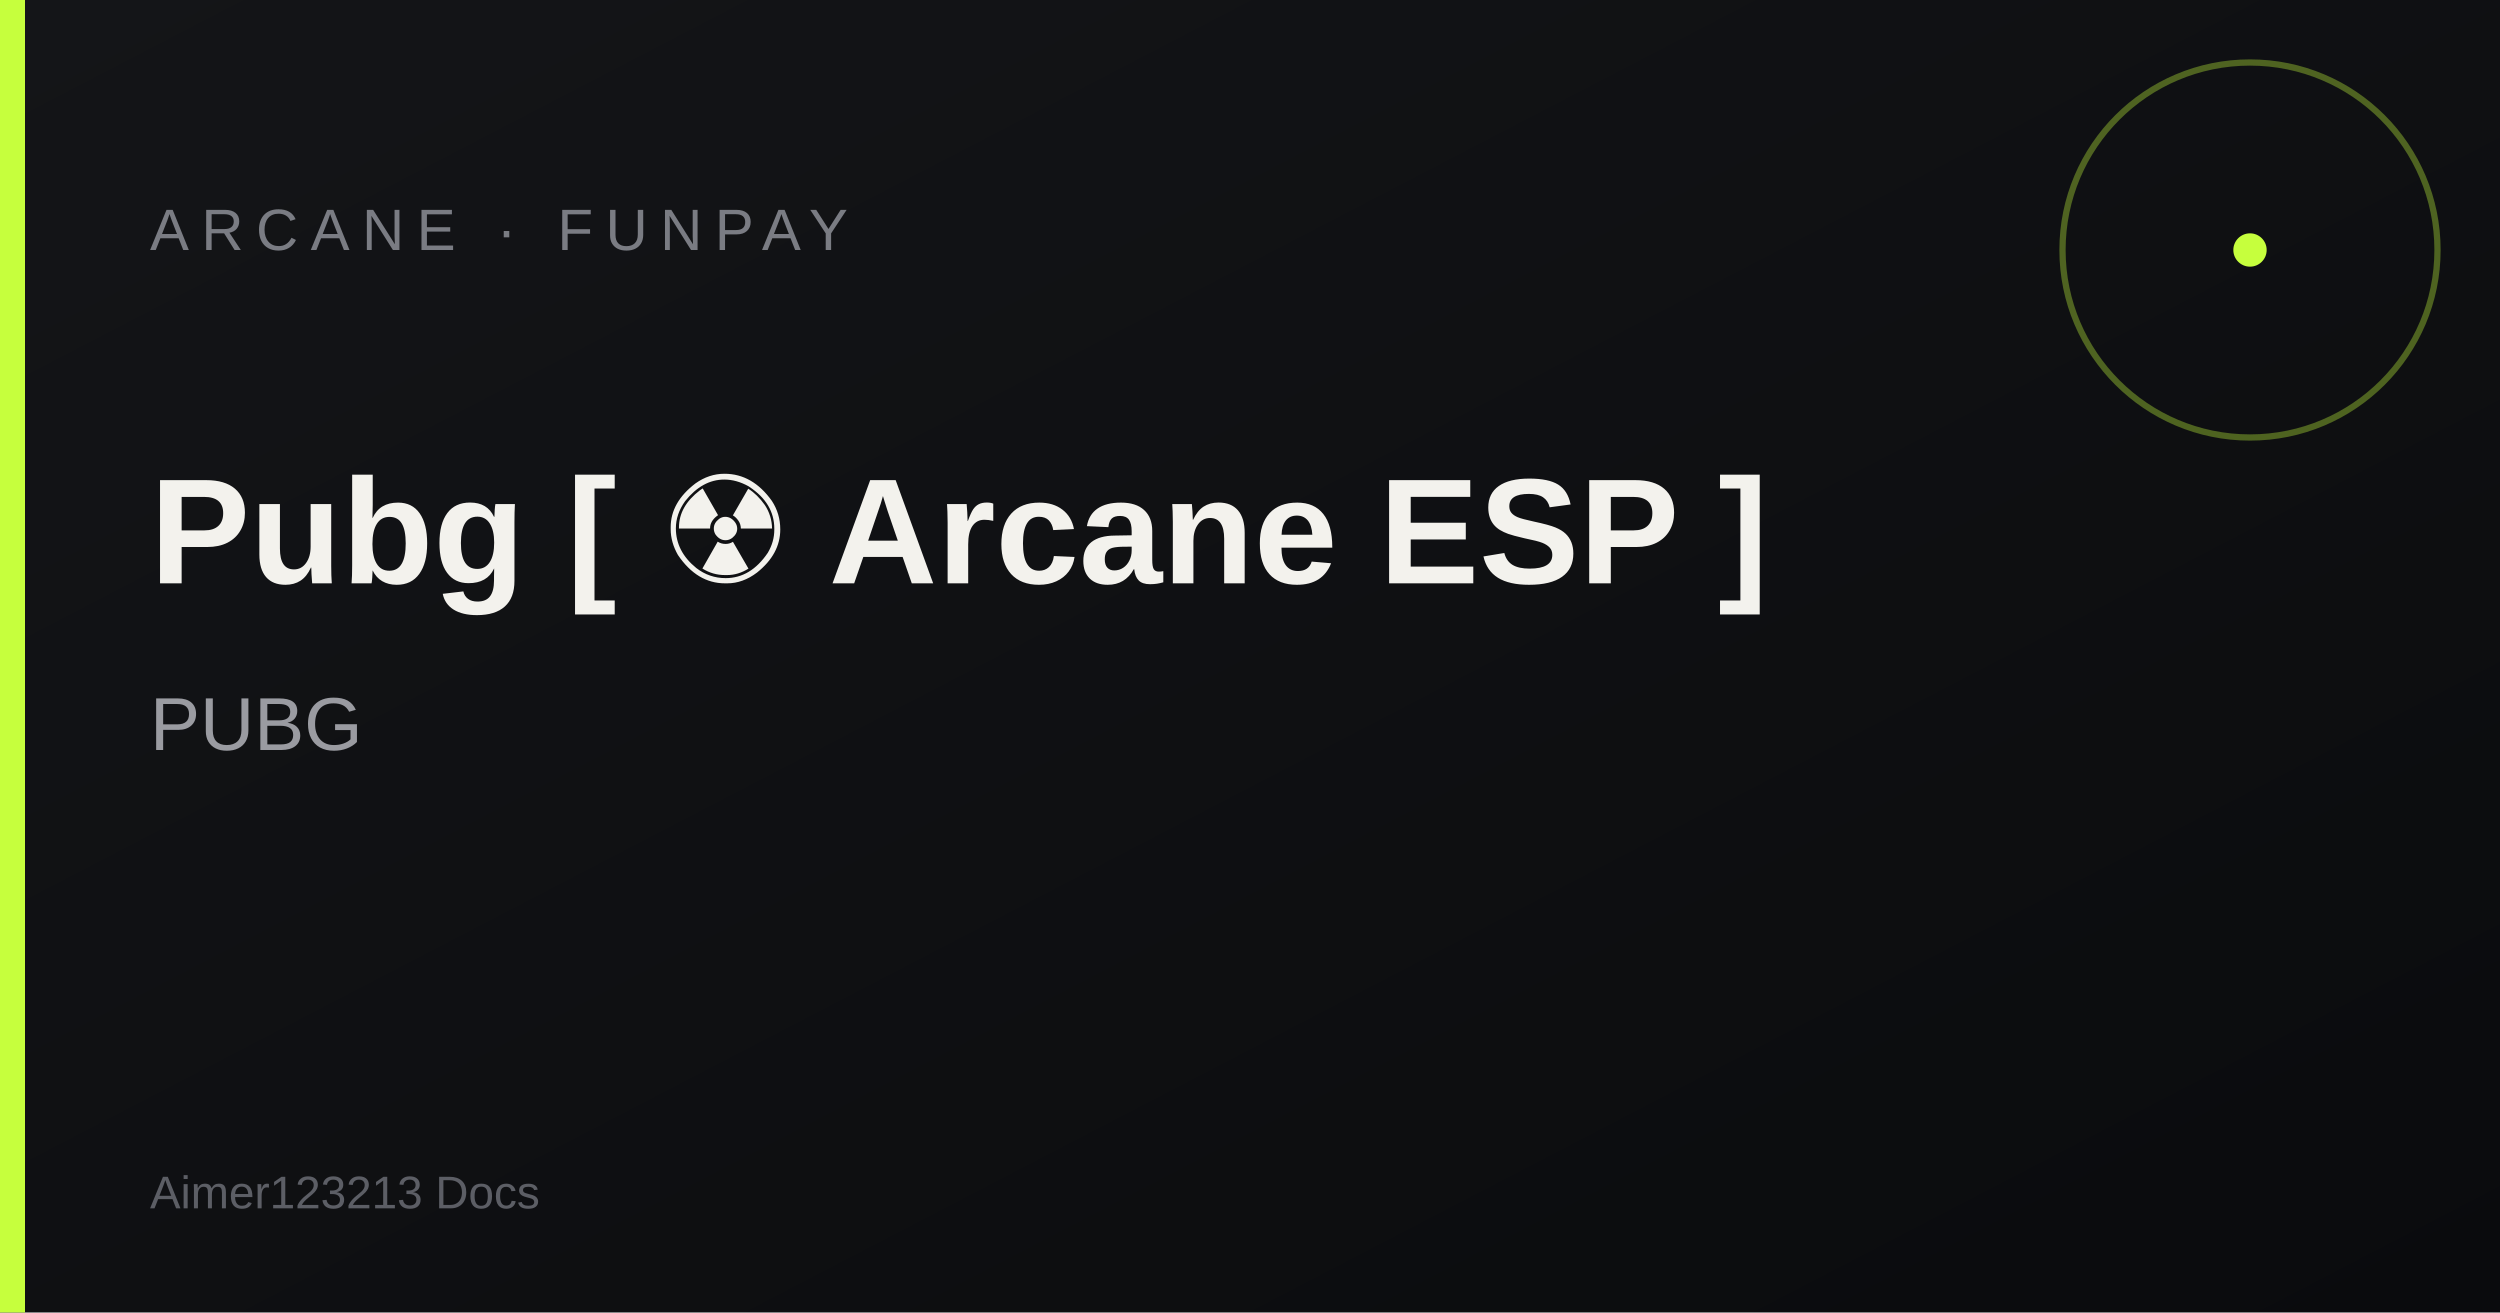
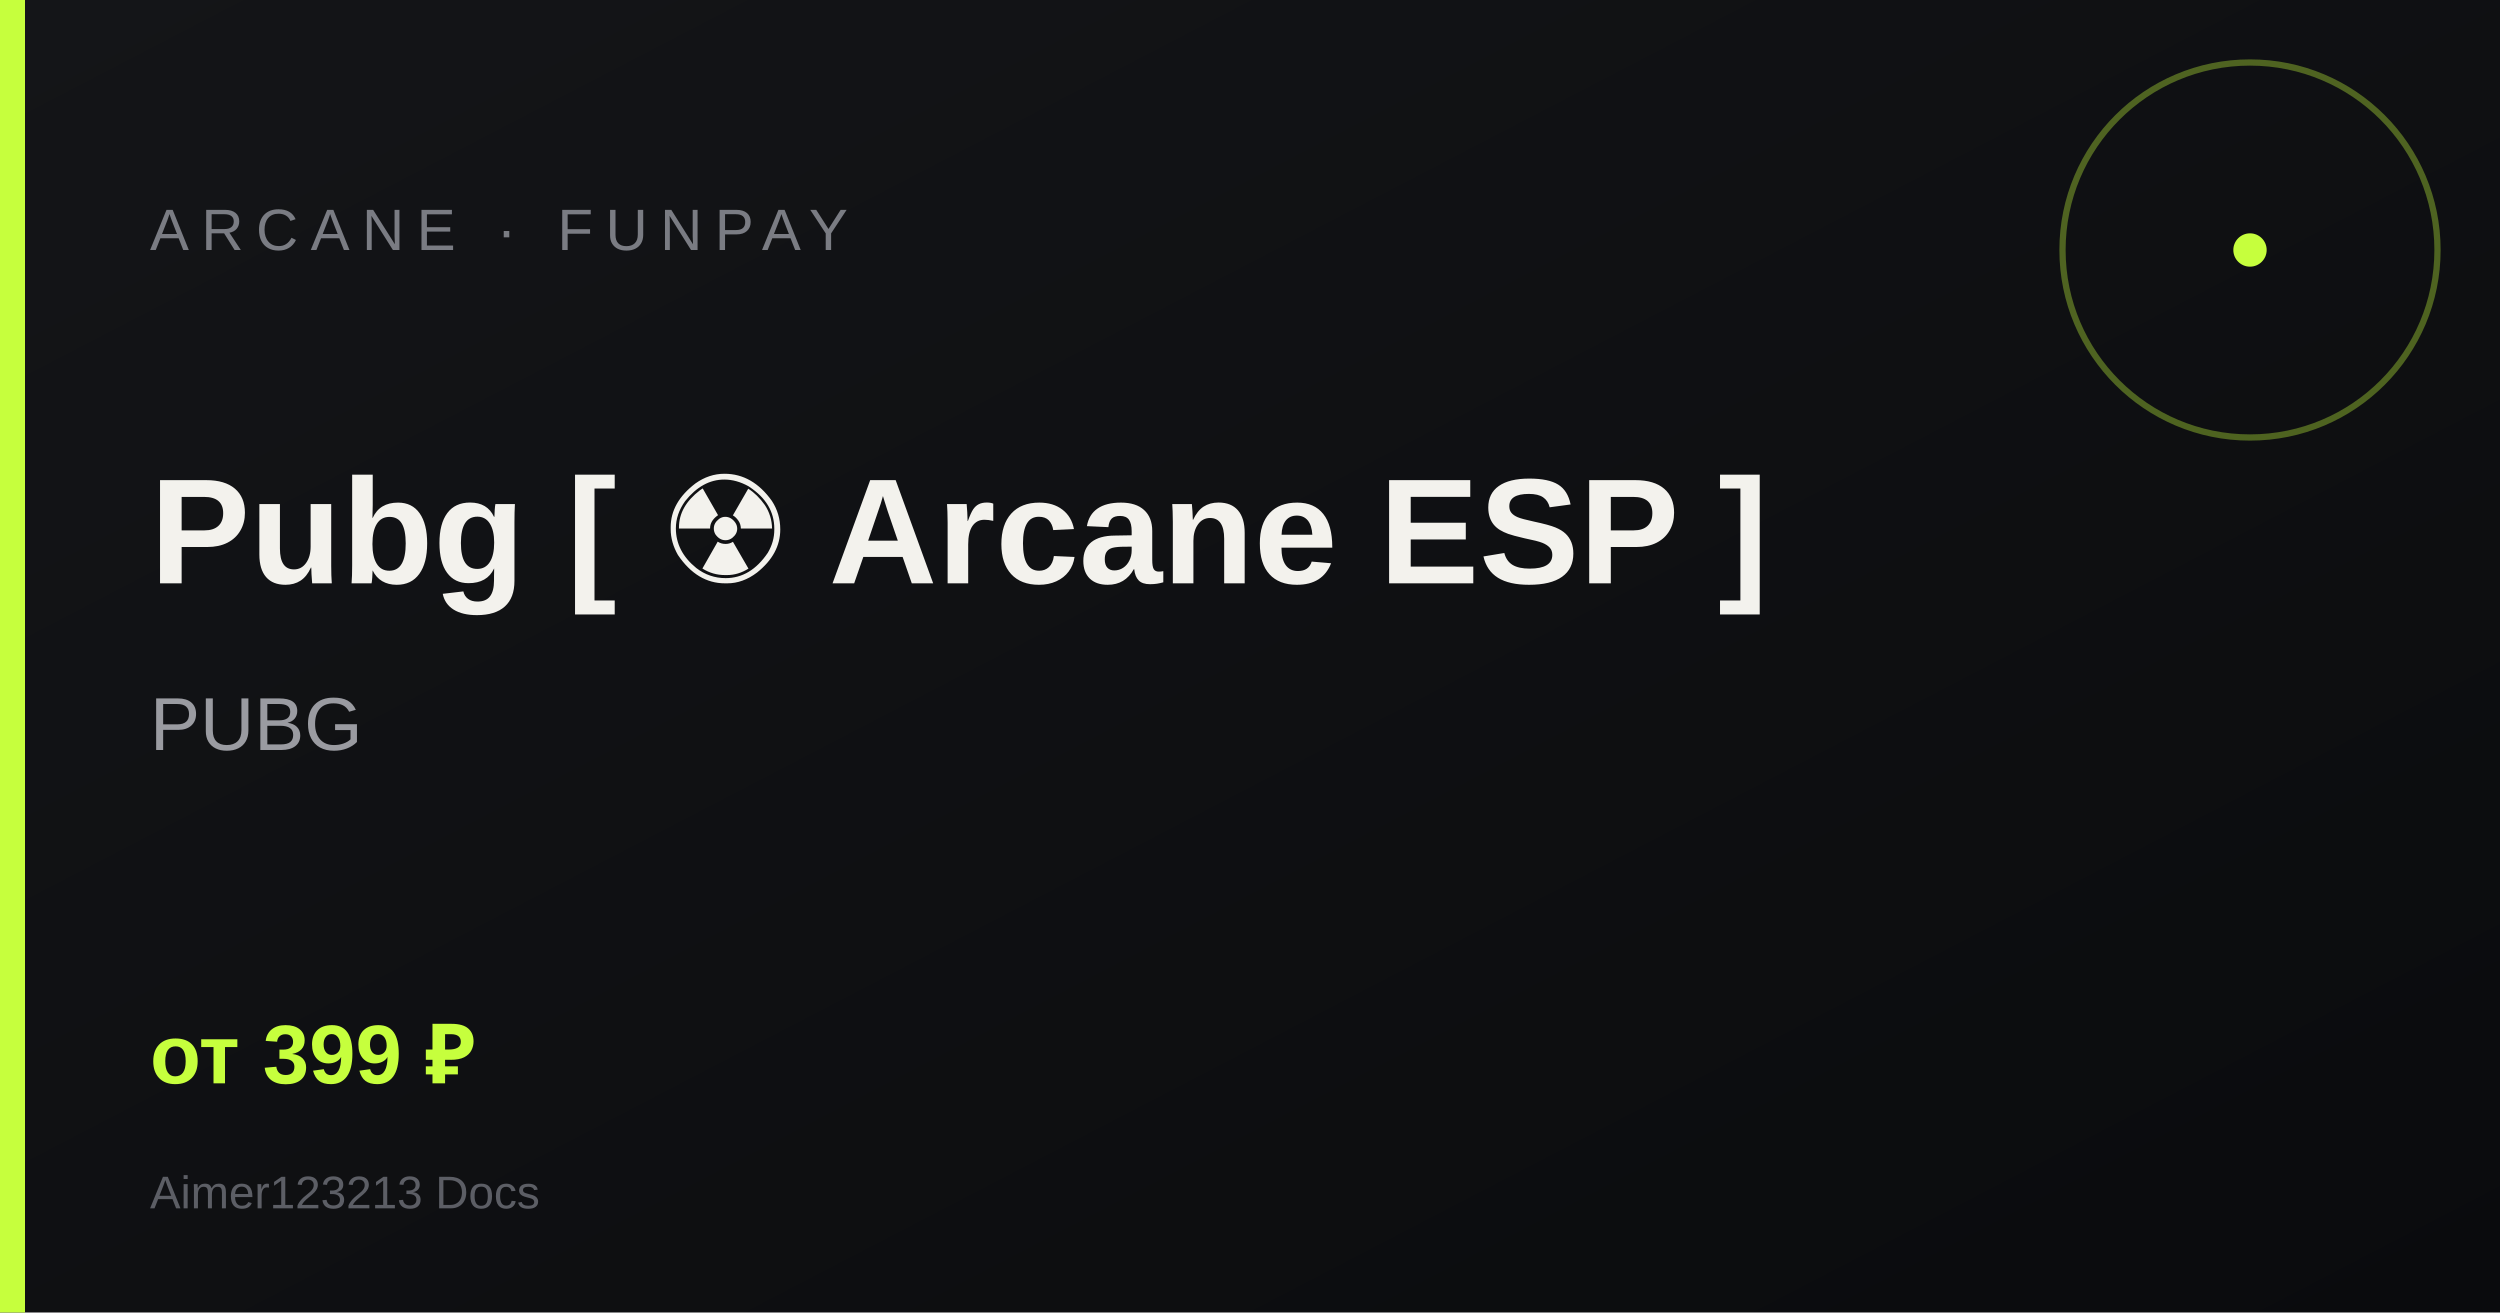
<svg xmlns="http://www.w3.org/2000/svg" width="1200" height="630" viewBox="0 0 1200 630">
  <defs>
    <linearGradient id="g" x1="0" y1="0" x2="1" y2="1">
      <stop offset="0%" stop-color="#141518" />
      <stop offset="100%" stop-color="#0a0b0d" />
    </linearGradient>
  </defs>
  <rect width="1200" height="630" fill="url(#g)" />
  <rect x="0" y="0" width="12" height="630" fill="#c6ff3d" />
  <circle cx="1080" cy="120" r="90" fill="none" stroke="#c6ff3d" stroke-width="3" opacity=".35" />
  <circle cx="1080" cy="120" r="8" fill="#c6ff3d" />
  <text x="72" y="120" fill="#7a7c83" font-family="Arial, sans-serif" font-size="28" letter-spacing="6">ARCANE · FUNPAY</text>
  <text x="72" y="280" fill="#f3f2ed" font-family="Arial, sans-serif" font-size="72" font-weight="700">Pubg [ ☢ Arcane ESP ]</text>
  <text x="72" y="360" fill="#9a9ba1" font-family="Arial, sans-serif" font-size="36">PUBG</text>
-   <text x="72" y="520" fill="#c6ff3d" font-family="Arial, sans-serif" font-size="40" font-weight="700" />
+   <text x="72" y="520" fill="#c6ff3d" font-family="Arial, sans-serif" font-size="40" font-weight="700">от 399 ₽</text>
  <text x="72" y="580" fill="#5c5e65" font-family="Arial, sans-serif" font-size="22">Aimer123213 Docs</text>
</svg>
